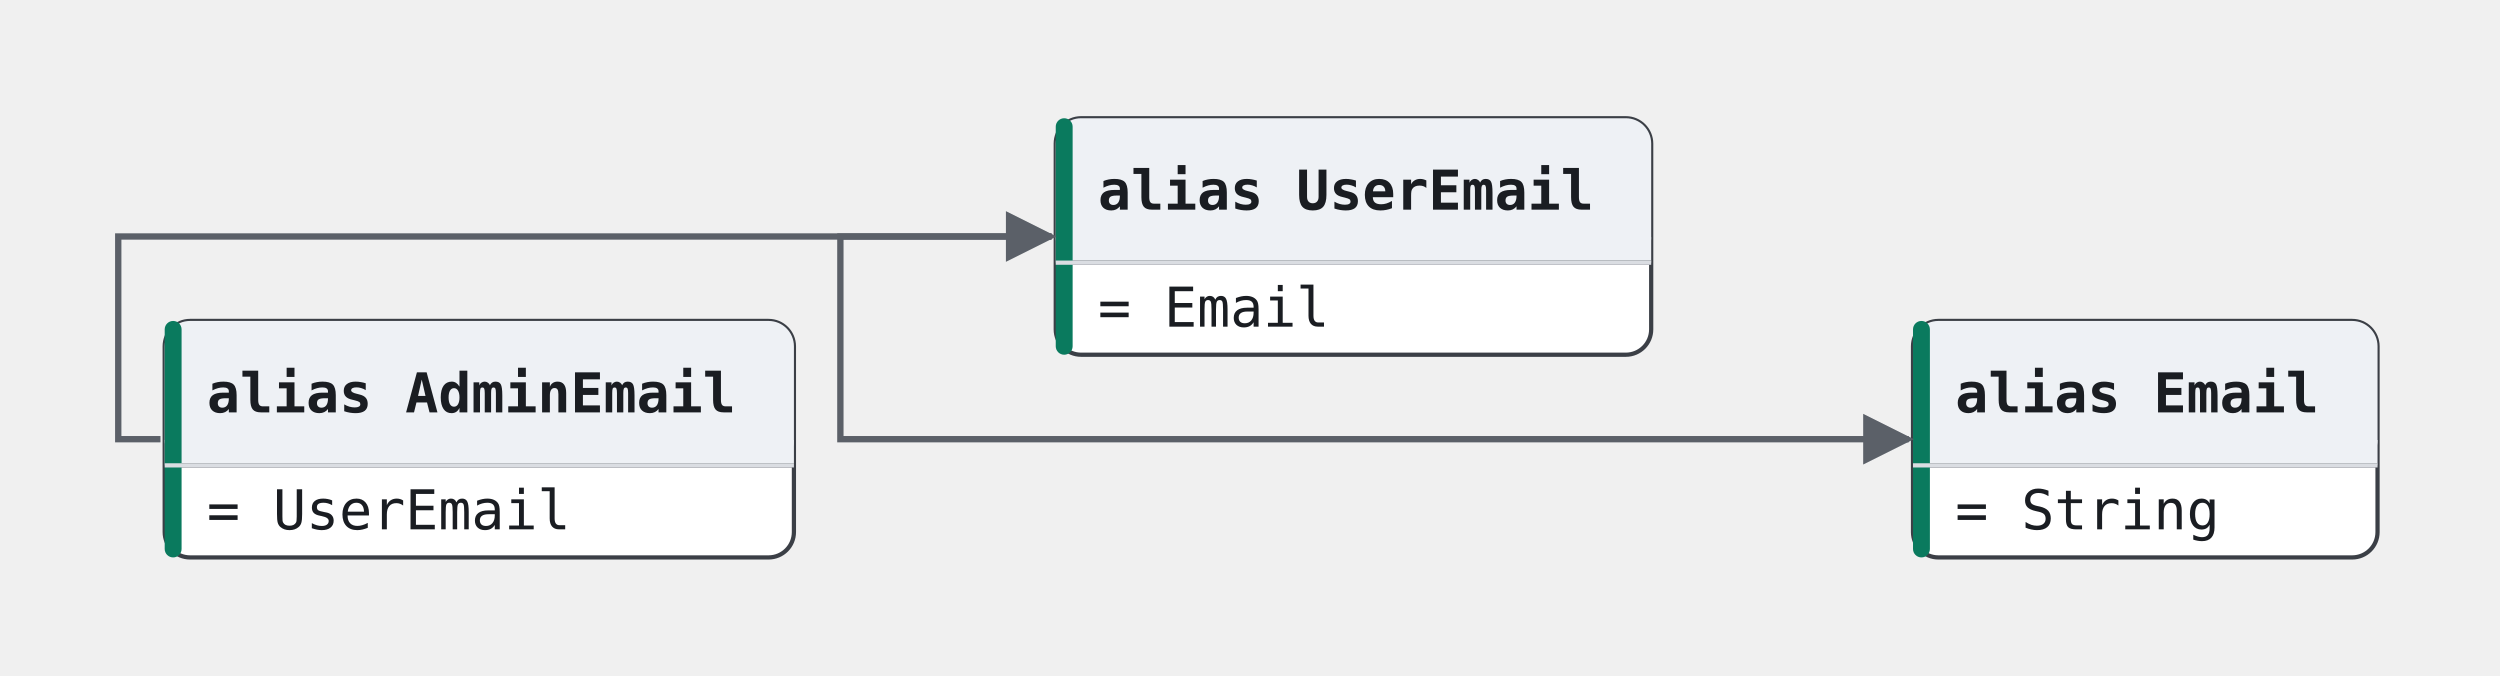
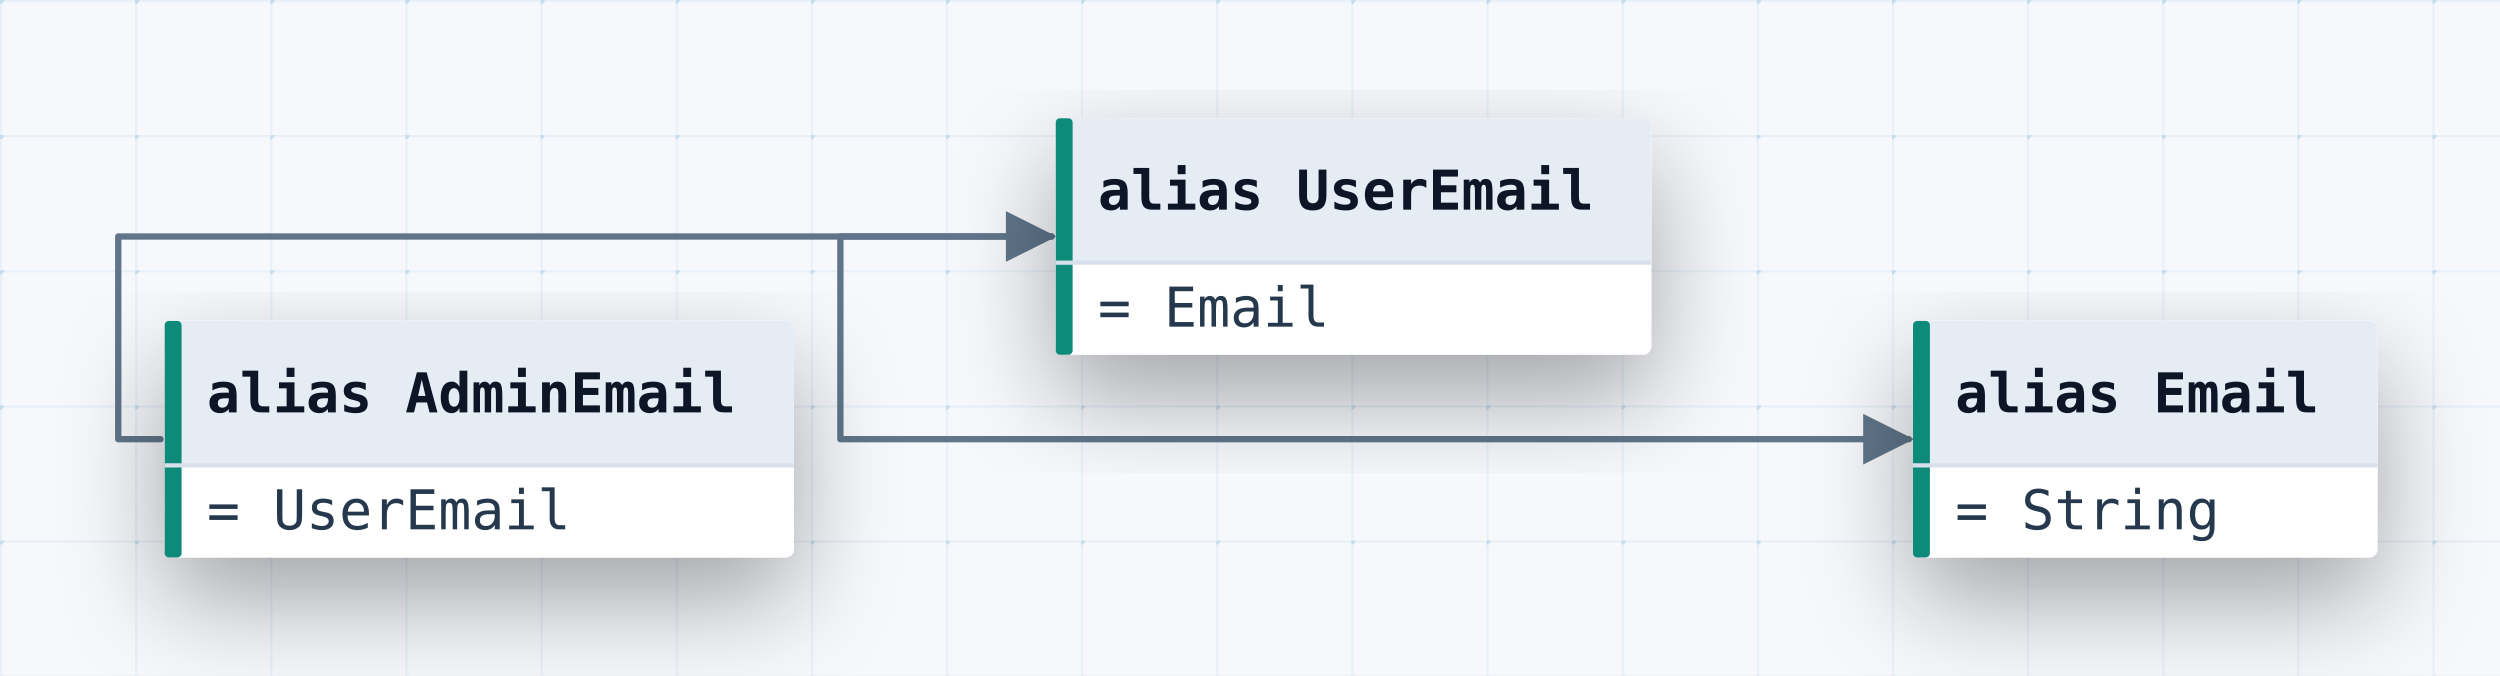
<svg xmlns="http://www.w3.org/2000/svg" viewBox="0 0 592 160" width="592" height="160" font-family="ui-monospace, SFMono-Regular, Menlo, Consolas, monospace" font-size="13">
  <defs>
    <marker id="td-arrow" viewBox="0 0 10 10" refX="9" refY="5" markerWidth="8" markerHeight="8" orient="auto-start-reverse">
-       <path d="M0,0 L10,5 L0,10 z" fill="#5b6068" />
+       <path d="M0,0 L10,5 L0,10 z" fill="#60758a" />
    </marker>
+     <pattern id="td-grid" width="32" height="32" patternUnits="userSpaceOnUse">
+       <path d="M32 0H0V32" fill="none" stroke="#0c7bb8" stroke-opacity="0.055" stroke-width="1" />
+       <circle cx="0" cy="0" r="1" fill="#0c7bb8" fill-opacity="0.16" />
+     </pattern>
+     <filter id="td-ambient-shadow" x="-30%" y="-30%" width="160%" height="180%">
+       <feDropShadow dx="0" dy="10" stdDeviation="12" flood-color="#000" flood-opacity="0.34" />
+     </filter>
+     <filter id="td-hover-shadow" x="-35%" y="-35%" width="170%" height="190%">
+       <feDropShadow dx="0" dy="14" stdDeviation="16" flood-color="#000" flood-opacity="0.46" />
+     </filter>
  </defs>
  <rect x="0" y="0" width="592" height="160" fill="none" />
-   <g data-decl="Email" data-kind="alias">
-     <rect x="453" y="76" width="110" height="56" rx="6" ry="6" fill="#ffffff" stroke="#3b3f46" stroke-width="1" />
-     <rect x="453" y="76" width="110" height="34.2" rx="6" ry="6" fill="#eef1f5" stroke="none" />
-     <rect x="453" y="104.2" width="110" height="6" fill="#eef1f5" stroke="none" />
-     <line x1="453" y1="110.2" x2="563" y2="110.2" stroke="#3b3f46" stroke-width="1" />
-     <rect x="453" y="76" width="4" height="56" rx="2" ry="2" fill="#0a7a5e" />
-     <text x="463" y="97.65" fill="#1a1d22" font-weight="600">alias Email</text>
-     <line x1="453" y1="110.2" x2="563" y2="110.2" stroke="#dadde2" stroke-width="1" />
-     <text x="463" y="125.35" fill="#1a1d22">= String</text>
+   <rect class="td-blueprint-bg" width="592" height="160" fill="#f6f8fc" />
+   <rect width="592" height="160" fill="url(#td-grid)" />
+   <g data-edge="UserEmail:-1:Email:field" data-source="UserEmail" data-target="Email">
+     <polyline points="249,56 199,56 199,104 452,104" fill="none" stroke="#60758a" stroke-width="1.5" stroke-linecap="round" stroke-linejoin="round" marker-end="url(#td-arrow)" />
  </g>
-   <g data-decl="UserEmail" data-kind="alias">
-     <rect x="250" y="28" width="141" height="56" rx="6" ry="6" fill="#ffffff" stroke="#3b3f46" stroke-width="1" />
-     <rect x="250" y="28" width="141" height="34.2" rx="6" ry="6" fill="#eef1f5" stroke="none" />
-     <rect x="250" y="56.2" width="141" height="6" fill="#eef1f5" stroke="none" />
-     <line x1="250" y1="62.2" x2="391" y2="62.2" stroke="#3b3f46" stroke-width="1" />
-     <rect x="250" y="28" width="4" height="56" rx="2" ry="2" fill="#0a7a5e" />
-     <text x="260" y="49.65" fill="#1a1d22" font-weight="600">alias UserEmail</text>
-     <line x1="250" y1="62.2" x2="391" y2="62.2" stroke="#dadde2" stroke-width="1" />
-     <text x="260" y="77.35" fill="#1a1d22">= Email</text>
+   <g data-edge="AdminEmail:-1:UserEmail:field" data-source="AdminEmail" data-target="UserEmail">
+     <polyline points="38,104 28,104 28,56 249,56" fill="none" stroke="#60758a" stroke-width="1.5" stroke-linecap="round" stroke-linejoin="round" marker-end="url(#td-arrow)" />
  </g>
-   <g data-decl="AdminEmail" data-kind="alias">
-     <rect x="39" y="76" width="149" height="56" rx="6" ry="6" fill="#ffffff" stroke="#3b3f46" stroke-width="1" />
-     <rect x="39" y="76" width="149" height="34.2" rx="6" ry="6" fill="#eef1f5" stroke="none" />
-     <rect x="39" y="104.2" width="149" height="6" fill="#eef1f5" stroke="none" />
-     <line x1="39" y1="110.2" x2="188" y2="110.2" stroke="#3b3f46" stroke-width="1" />
-     <rect x="39" y="76" width="4" height="56" rx="2" ry="2" fill="#0a7a5e" />
-     <text x="49" y="97.65" fill="#1a1d22" font-weight="600">alias AdminEmail</text>
-     <line x1="39" y1="110.2" x2="188" y2="110.2" stroke="#dadde2" stroke-width="1" />
-     <text x="49" y="125.35" fill="#1a1d22">= UserEmail</text>
+   <g data-decl="Email" class="td-node" data-kind="alias" data-x="453" data-y="76" data-width="110" data-height="56" filter="url(#td-ambient-shadow)">
+     <rect x="453" y="76" width="110" height="56" rx="2" ry="2" fill="#ffffff" stroke="#c5ced8" stroke-width="0" />
+     <rect x="453" y="76" width="110" height="34.2" rx="2" ry="2" fill="#e6ecf4" stroke="none" />
+     <rect x="453" y="108.2" width="110" height="2" fill="#e6ecf4" stroke="none" />
+     <rect x="453" y="76" width="4" height="56" rx="1" ry="1" fill="#0f8a7a" />
+     <text x="463" y="97.65" fill="#0b1326" font-weight="600">alias Email</text>
+     <g data-row-index="0" data-row-y="110.2" data-row-height="21.2">
+       <line x1="453" y1="110.2" x2="563" y2="110.2" stroke="#d8e0eb" stroke-width="1" />
+       <text x="463" y="125.35" fill="#26384d">= String</text>
+     </g>
  </g>
-   <polyline points="249,56 199,56 199,104 452,104" fill="none" stroke="#5b6068" stroke-width="1.5" marker-end="url(#td-arrow)" />
-   <polyline points="38,104 28,104 28,56 249,56" fill="none" stroke="#5b6068" stroke-width="1.5" marker-end="url(#td-arrow)" />
+   <g data-decl="UserEmail" class="td-node" data-kind="alias" data-x="250" data-y="28" data-width="141" data-height="56" filter="url(#td-ambient-shadow)">
+     <rect x="250" y="28" width="141" height="56" rx="2" ry="2" fill="#ffffff" stroke="#c5ced8" stroke-width="0" />
+     <rect x="250" y="28" width="141" height="34.2" rx="2" ry="2" fill="#e6ecf4" stroke="none" />
+     <rect x="250" y="60.2" width="141" height="2" fill="#e6ecf4" stroke="none" />
+     <rect x="250" y="28" width="4" height="56" rx="1" ry="1" fill="#0f8a7a" />
+     <text x="260" y="49.65" fill="#0b1326" font-weight="600">alias UserEmail</text>
+     <g data-row-index="0" data-row-y="62.2" data-row-height="21.2">
+       <line x1="250" y1="62.2" x2="391" y2="62.2" stroke="#d8e0eb" stroke-width="1" />
+       <text x="260" y="77.35" fill="#26384d">= Email</text>
+     </g>
+   </g>
+   <g data-decl="AdminEmail" class="td-node" data-kind="alias" data-x="39" data-y="76" data-width="149" data-height="56" filter="url(#td-ambient-shadow)">
+     <rect x="39" y="76" width="149" height="56" rx="2" ry="2" fill="#ffffff" stroke="#c5ced8" stroke-width="0" />
+     <rect x="39" y="76" width="149" height="34.2" rx="2" ry="2" fill="#e6ecf4" stroke="none" />
+     <rect x="39" y="108.2" width="149" height="2" fill="#e6ecf4" stroke="none" />
+     <rect x="39" y="76" width="4" height="56" rx="1" ry="1" fill="#0f8a7a" />
+     <text x="49" y="97.65" fill="#0b1326" font-weight="600">alias AdminEmail</text>
+     <g data-row-index="0" data-row-y="110.2" data-row-height="21.2">
+       <line x1="39" y1="110.2" x2="188" y2="110.2" stroke="#d8e0eb" stroke-width="1" />
+       <text x="49" y="125.35" fill="#26384d">= UserEmail</text>
+     </g>
+   </g>
</svg>
